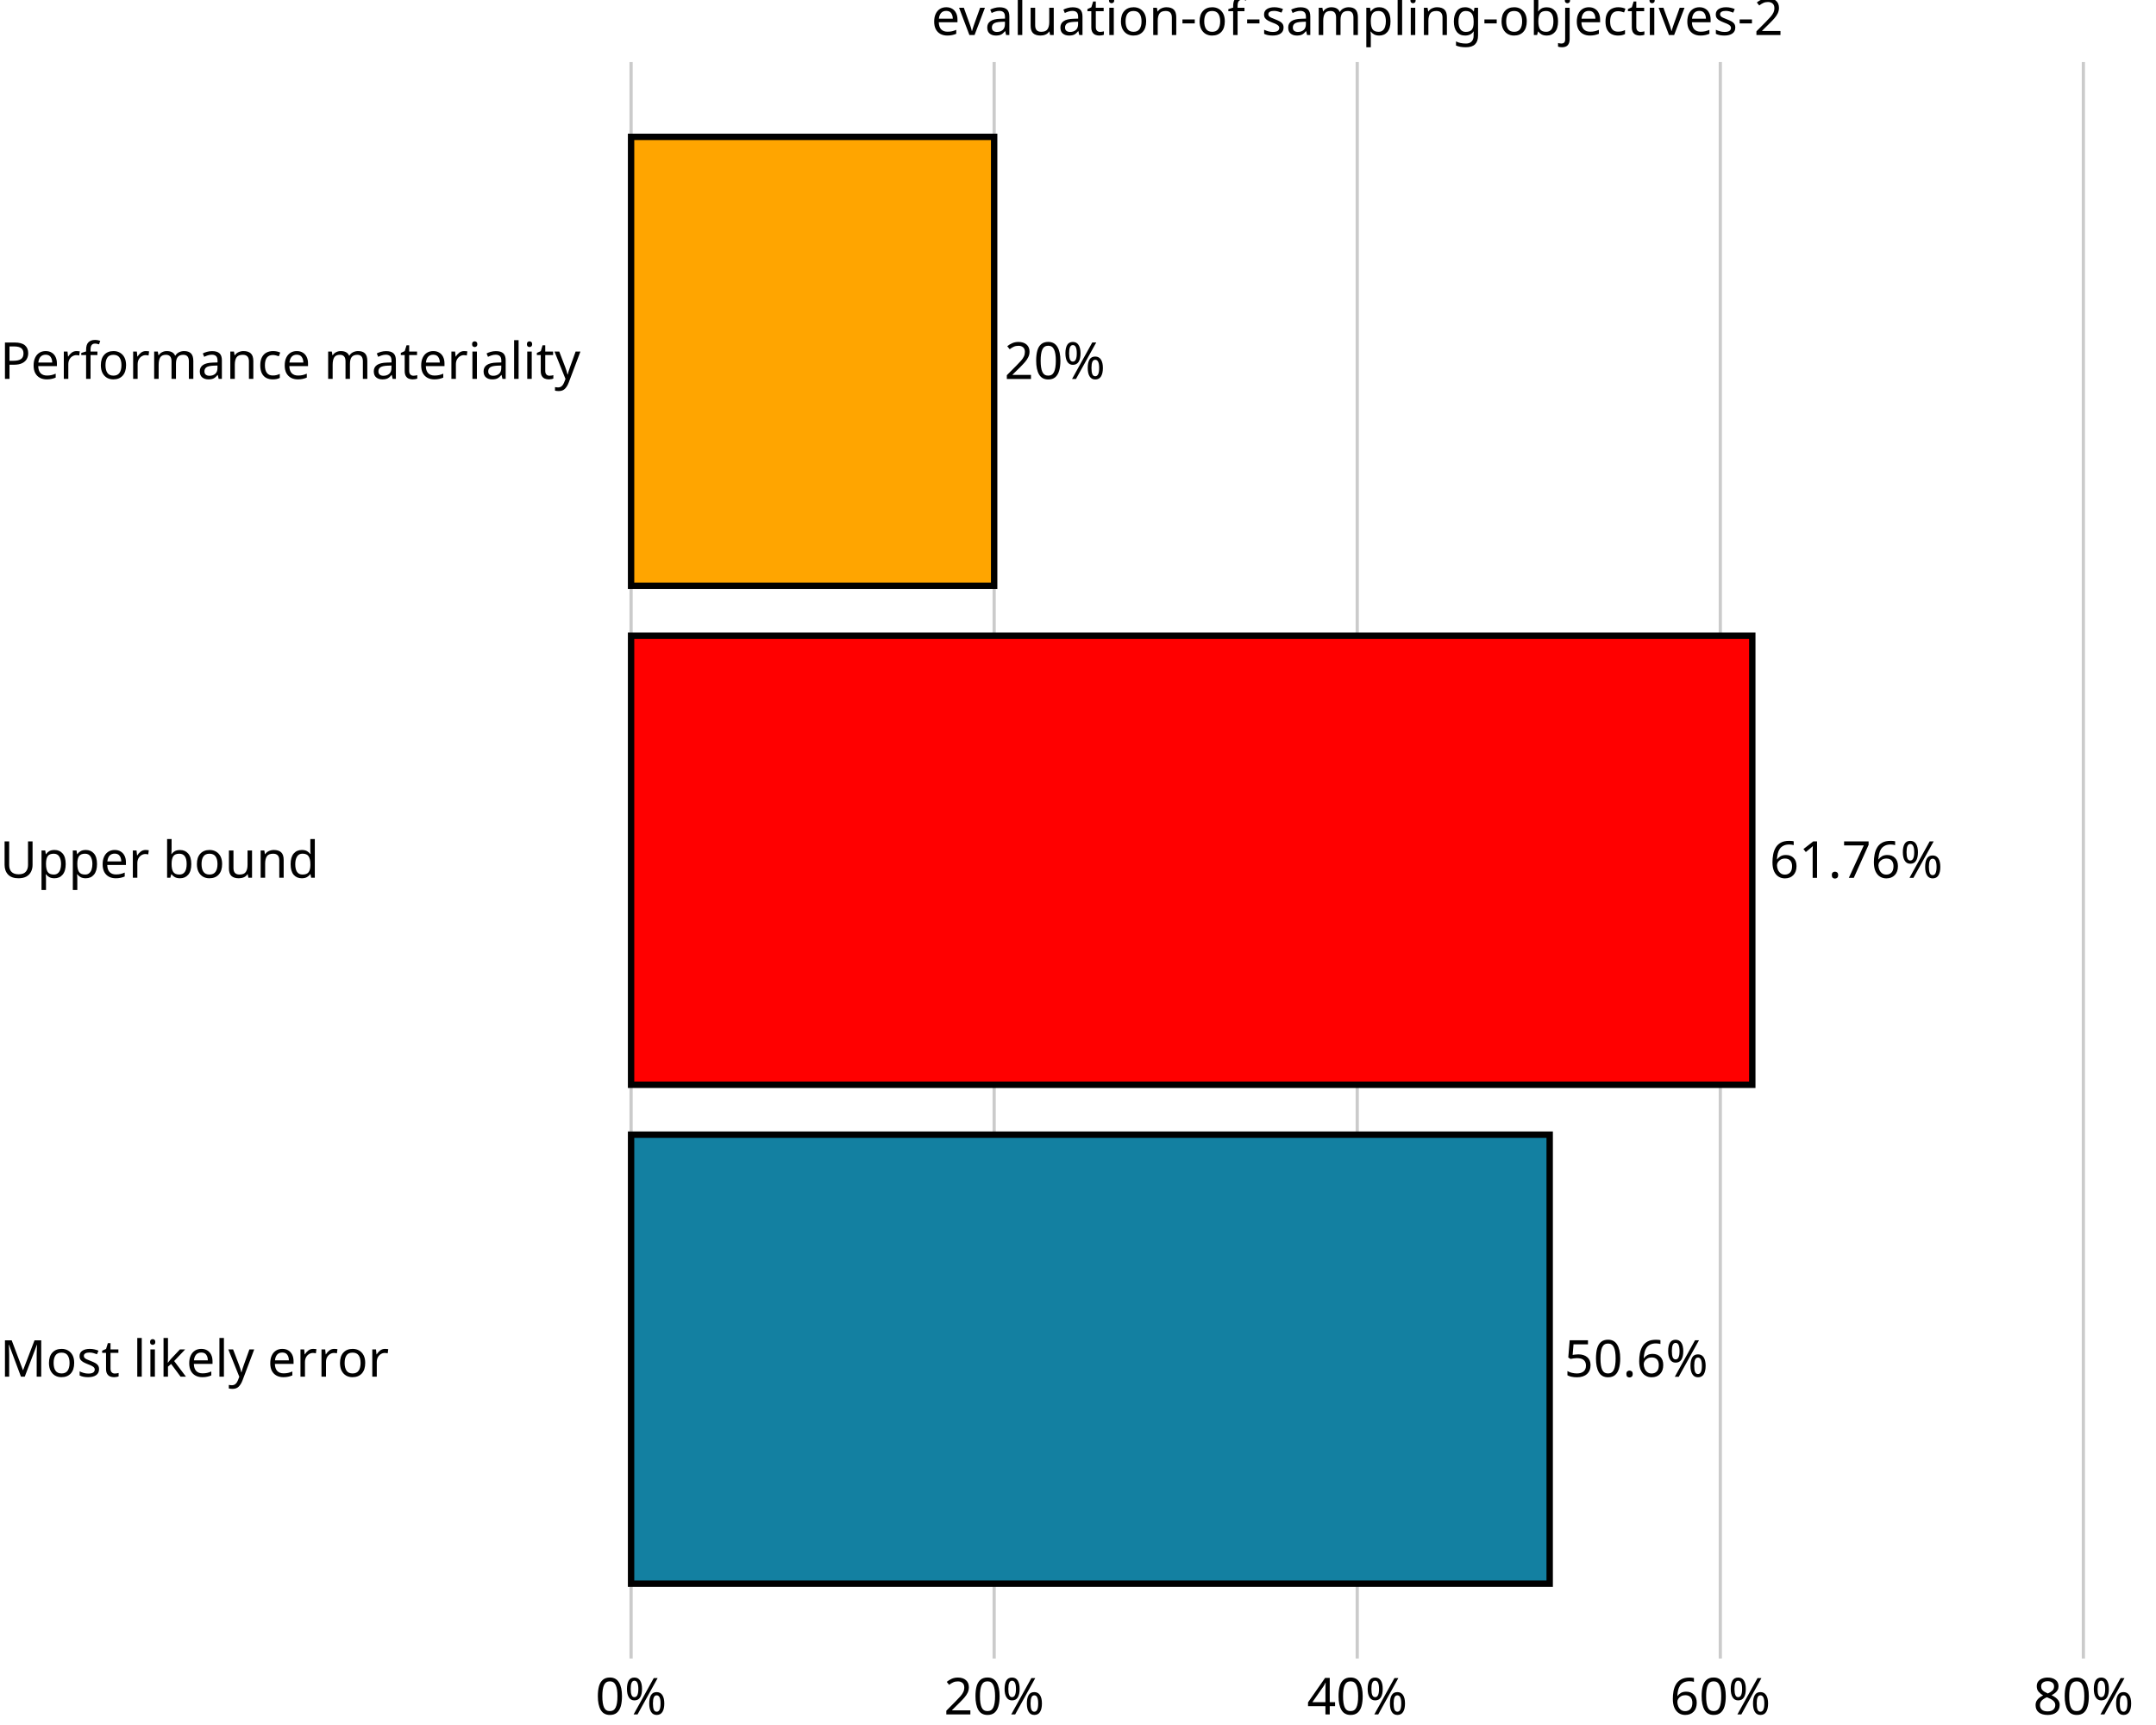
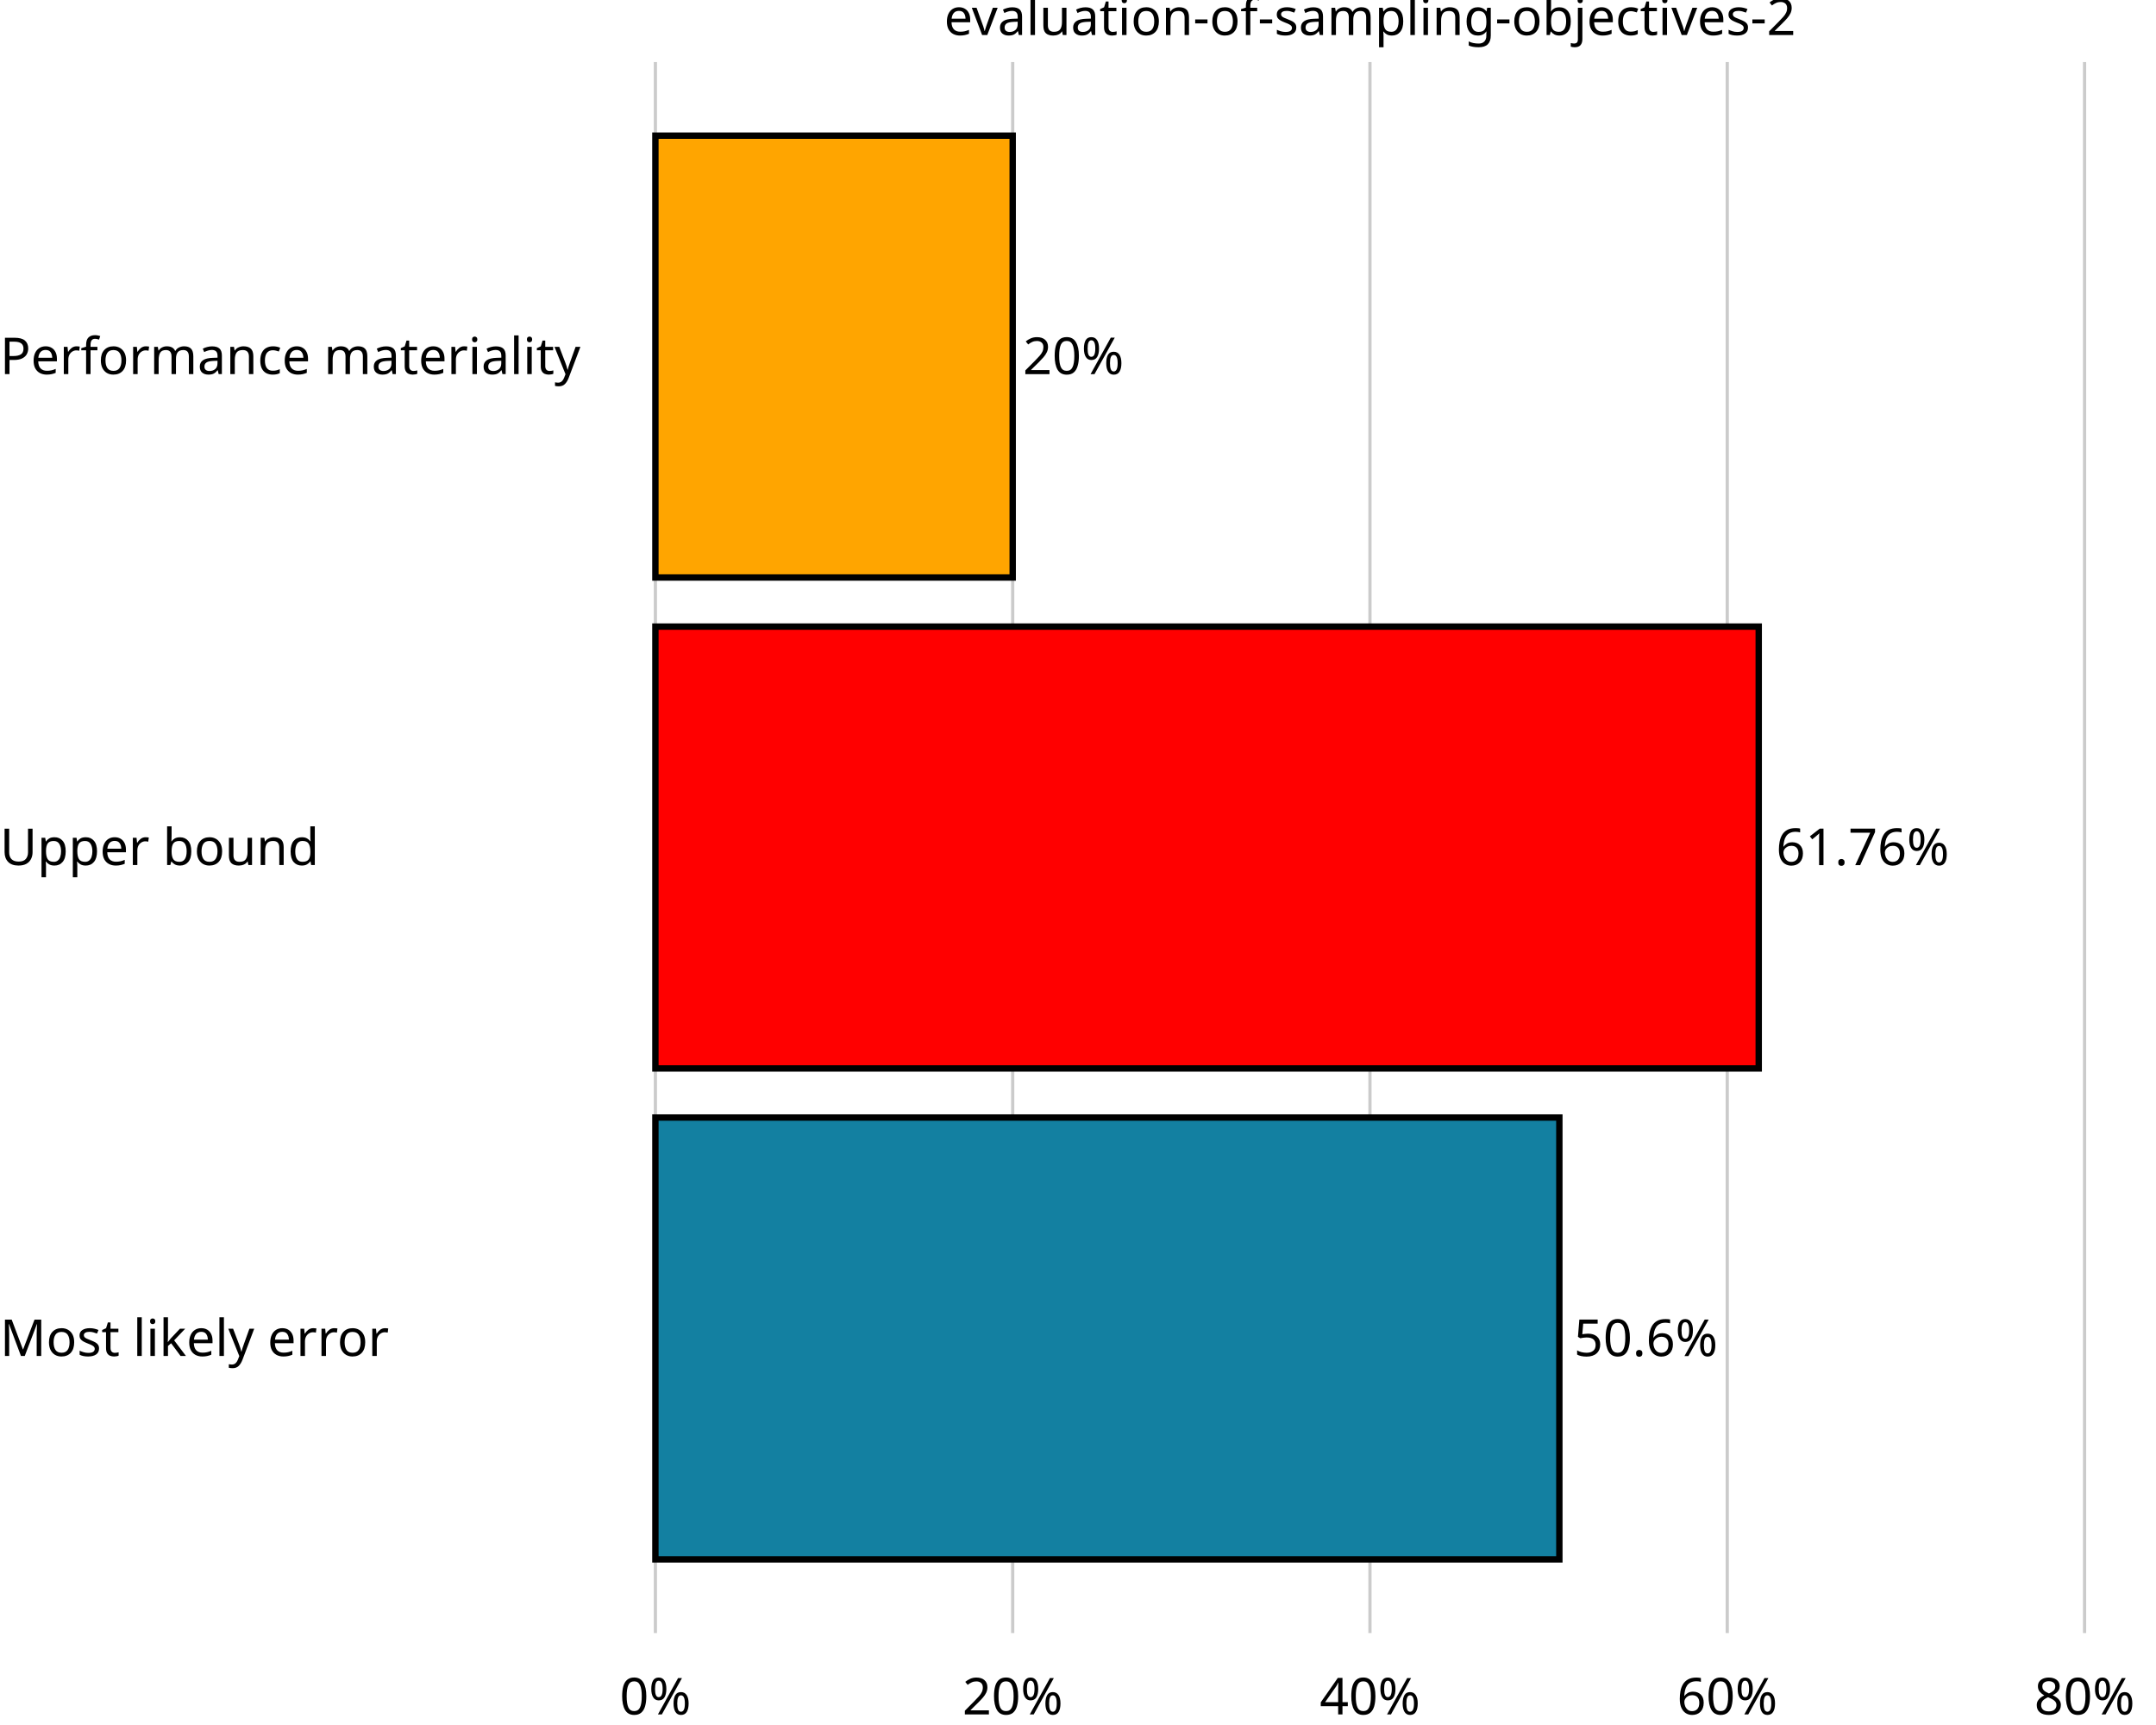
<svg xmlns="http://www.w3.org/2000/svg" class="svglite" data-engine-version="2.0" width="720.00pt" height="576.00pt" viewBox="0 0 720.00 576.00">
  <defs>
    <style type="text/css">
    .svglite line, .svglite polyline, .svglite polygon, .svglite path, .svglite rect, .svglite circle {
      fill: none;
      stroke: #000000;
      stroke-linecap: round;
      stroke-linejoin: round;
      stroke-miterlimit: 10.00;
    }
  </style>
  </defs>
  <rect width="100%" height="100%" style="stroke: none; fill: #FFFFFF;" />
  <defs>
    <clipPath id="cpMC4wMHw3MjAuMDB8MC4wMHw1NzYuMDA=">
      <rect x="0.00" y="0.00" width="720.00" height="576.00" />
    </clipPath>
  </defs>
  <g clip-path="url(#cpMC4wMHw3MjAuMDB8MC4wMHw1NzYuMDA=)">
    <rect x="0.00" y="0.00" width="720.00" height="576.00" style="stroke-width: 10.67; stroke: none;" />
  </g>
  <defs>
-     <clipPath id="cpMTg2LjUwfDcyMC4wMHwyMC43MXw1NTMuODA=">
-       <rect x="186.50" y="20.71" width="533.50" height="533.09" />
+     <clipPath id="cpMTk1LjAxfDcyMC4wMHwyMC43MXw1NDUuMjk=">
+       <rect x="195.01" y="20.71" width="524.99" height="524.59" />
    </clipPath>
  </defs>
-   <g clip-path="url(#cpMTg2LjUwfDcyMC4wMHwyMC43MXw1NTMuODA=)">
-     <rect x="186.50" y="20.71" width="533.50" height="533.09" style="stroke-width: 10.67; stroke: none;" />
-     <polyline points="210.75,553.80 210.75,20.71 " style="stroke-width: 1.07; stroke: #CBCBCB; stroke-linecap: butt;" />
-     <polyline points="332.00,553.80 332.00,20.71 " style="stroke-width: 1.07; stroke: #CBCBCB; stroke-linecap: butt;" />
-     <polyline points="453.25,553.80 453.25,20.71 " style="stroke-width: 1.07; stroke: #CBCBCB; stroke-linecap: butt;" />
-     <polyline points="574.50,553.80 574.50,20.71 " style="stroke-width: 1.07; stroke: #CBCBCB; stroke-linecap: butt;" />
-     <polyline points="695.75,553.80 695.75,20.71 " style="stroke-width: 1.07; stroke: #CBCBCB; stroke-linecap: butt;" />
-     <rect x="210.75" y="378.88" width="306.77" height="149.93" style="stroke-width: 2.13; stroke-linecap: butt; stroke-linejoin: miter; fill: #1380A1;" />
-     <rect x="210.75" y="212.29" width="374.43" height="149.93" style="stroke-width: 2.13; stroke-linecap: butt; stroke-linejoin: miter; fill: #FF0000;" />
-     <rect x="210.75" y="45.70" width="121.25" height="149.93" style="stroke-width: 2.13; stroke-linecap: butt; stroke-linejoin: miter; fill: #FFA500;" />
-     <text x="522.37" y="459.72" style="font-size: 17.07px; font-family: sans;" textLength="48.41px" lengthAdjust="spacingAndGlyphs">50.6%</text>
-     <text x="590.98" y="293.13" style="font-size: 17.07px; font-family: sans;" textLength="57.90px" lengthAdjust="spacingAndGlyphs">61.76%</text>
-     <text x="335.42" y="126.54" style="font-size: 17.07px; font-family: sans;" textLength="34.17px" lengthAdjust="spacingAndGlyphs">20%</text>
-     <rect x="186.50" y="20.71" width="533.50" height="533.09" style="stroke-width: 0.00; stroke: none;" />
+   <g clip-path="url(#cpMTk1LjAxfDcyMC4wMHwyMC43MXw1NDUuMjk=)">
+     <rect x="195.01" y="20.71" width="524.99" height="524.59" style="stroke-width: 10.67; stroke: none;" />
+     <polyline points="218.87,545.29 218.87,20.71 " style="stroke-width: 1.07; stroke: #CBCBCB; stroke-linecap: butt;" />
+     <polyline points="338.19,545.29 338.19,20.71 " style="stroke-width: 1.07; stroke: #CBCBCB; stroke-linecap: butt;" />
+     <polyline points="457.50,545.29 457.50,20.71 " style="stroke-width: 1.07; stroke: #CBCBCB; stroke-linecap: butt;" />
+     <polyline points="576.82,545.29 576.82,20.71 " style="stroke-width: 1.07; stroke: #CBCBCB; stroke-linecap: butt;" />
+     <polyline points="696.14,545.29 696.14,20.71 " style="stroke-width: 1.07; stroke: #CBCBCB; stroke-linecap: butt;" />
+     <rect x="218.87" y="373.16" width="301.88" height="147.54" style="stroke-width: 2.13; stroke-linecap: butt; stroke-linejoin: miter; fill: #1380A1;" />
+     <rect x="218.87" y="209.23" width="368.46" height="147.54" style="stroke-width: 2.13; stroke-linecap: butt; stroke-linejoin: miter; fill: #FF0000;" />
+     <rect x="218.87" y="45.30" width="119.32" height="147.54" style="stroke-width: 2.13; stroke-linecap: butt; stroke-linejoin: miter; fill: #FFA500;" />
+     <text x="525.60" y="452.81" style="font-size: 17.07px; font-family: sans;" textLength="48.41px" lengthAdjust="spacingAndGlyphs">50.6%</text>
+     <text x="593.13" y="288.88" style="font-size: 17.07px; font-family: sans;" textLength="57.90px" lengthAdjust="spacingAndGlyphs">61.76%</text>
+     <text x="341.60" y="124.94" style="font-size: 17.07px; font-family: sans;" textLength="34.17px" lengthAdjust="spacingAndGlyphs">20%</text>
+     <rect x="195.01" y="20.71" width="524.99" height="524.59" style="stroke-width: 0.00; stroke: none;" />
  </g>
  <g clip-path="url(#cpMC4wMHw3MjAuMDB8MC4wMHw1NzYuMDA=)">
-     <polyline points="186.50,553.80 186.50,20.71 " style="stroke-width: 0.00; stroke: none; stroke-linecap: butt;" />
-     <text x="0.00" y="459.69" style="font-size: 17.00px; font-family: sans;" textLength="119.98px" lengthAdjust="spacingAndGlyphs">Most likely error</text>
-     <text x="0.00" y="293.10" style="font-size: 17.00px; font-family: sans;" textLength="98.31px" lengthAdjust="spacingAndGlyphs">Upper bound</text>
-     <text x="0.00" y="126.51" style="font-size: 17.00px; font-family: sans;" textLength="179.53px" lengthAdjust="spacingAndGlyphs">Performance materiality</text>
-     <polyline points="186.50,553.80 720.00,553.80 " style="stroke-width: 0.00; stroke: none; stroke-linecap: butt;" />
-     <text x="210.75" y="572.47" text-anchor="middle" style="font-size: 17.00px; font-family: sans;" textLength="24.57px" lengthAdjust="spacingAndGlyphs">0%</text>
-     <text x="332.00" y="572.47" text-anchor="middle" style="font-size: 17.00px; font-family: sans;" textLength="34.03px" lengthAdjust="spacingAndGlyphs">20%</text>
-     <text x="453.25" y="572.47" text-anchor="middle" style="font-size: 17.00px; font-family: sans;" textLength="34.03px" lengthAdjust="spacingAndGlyphs">40%</text>
-     <text x="574.50" y="572.47" text-anchor="middle" style="font-size: 17.00px; font-family: sans;" textLength="34.03px" lengthAdjust="spacingAndGlyphs">60%</text>
-     <text x="695.75" y="572.47" text-anchor="middle" style="font-size: 17.00px; font-family: sans;" textLength="34.03px" lengthAdjust="spacingAndGlyphs">80%</text>
-     <text x="453.25" y="11.70" text-anchor="middle" style="font-size: 17.00px; font-family: sans;" textLength="267.44px" lengthAdjust="spacingAndGlyphs">evaluation-of-sampling-objectives-2</text>
+     <polyline points="195.01,545.29 195.01,20.71 " style="stroke-width: 0.00; stroke: none; stroke-linecap: butt;" />
+     <text x="-0" y="452.78" style="font-size: 17.00px; font-family: sans;" textLength="119.98px" lengthAdjust="spacingAndGlyphs">Most likely error</text>
+     <text x="-0" y="288.85" style="font-size: 17.00px; font-family: sans;" textLength="98.31px" lengthAdjust="spacingAndGlyphs">Upper bound</text>
+     <text x="-0" y="124.92" style="font-size: 17.00px; font-family: sans;" textLength="179.53px" lengthAdjust="spacingAndGlyphs">Performance materiality</text>
+     <polyline points="195.01,545.29 720.00,545.29 " style="stroke-width: 0.00; stroke: none; stroke-linecap: butt;" />
+     <text x="218.87" y="572.47" text-anchor="middle" style="font-size: 17.00px; font-family: sans;" textLength="24.57px" lengthAdjust="spacingAndGlyphs">0%</text>
+     <text x="338.19" y="572.47" text-anchor="middle" style="font-size: 17.00px; font-family: sans;" textLength="34.03px" lengthAdjust="spacingAndGlyphs">20%</text>
+     <text x="457.50" y="572.47" text-anchor="middle" style="font-size: 17.00px; font-family: sans;" textLength="34.03px" lengthAdjust="spacingAndGlyphs">40%</text>
+     <text x="576.82" y="572.47" text-anchor="middle" style="font-size: 17.00px; font-family: sans;" textLength="34.03px" lengthAdjust="spacingAndGlyphs">60%</text>
+     <text x="696.14" y="572.47" text-anchor="middle" style="font-size: 17.00px; font-family: sans;" textLength="34.03px" lengthAdjust="spacingAndGlyphs">80%</text>
+     <text x="457.50" y="11.70" text-anchor="middle" style="font-size: 17.00px; font-family: sans;" textLength="267.44px" lengthAdjust="spacingAndGlyphs">evaluation-of-sampling-objectives-2</text>
  </g>
</svg>
